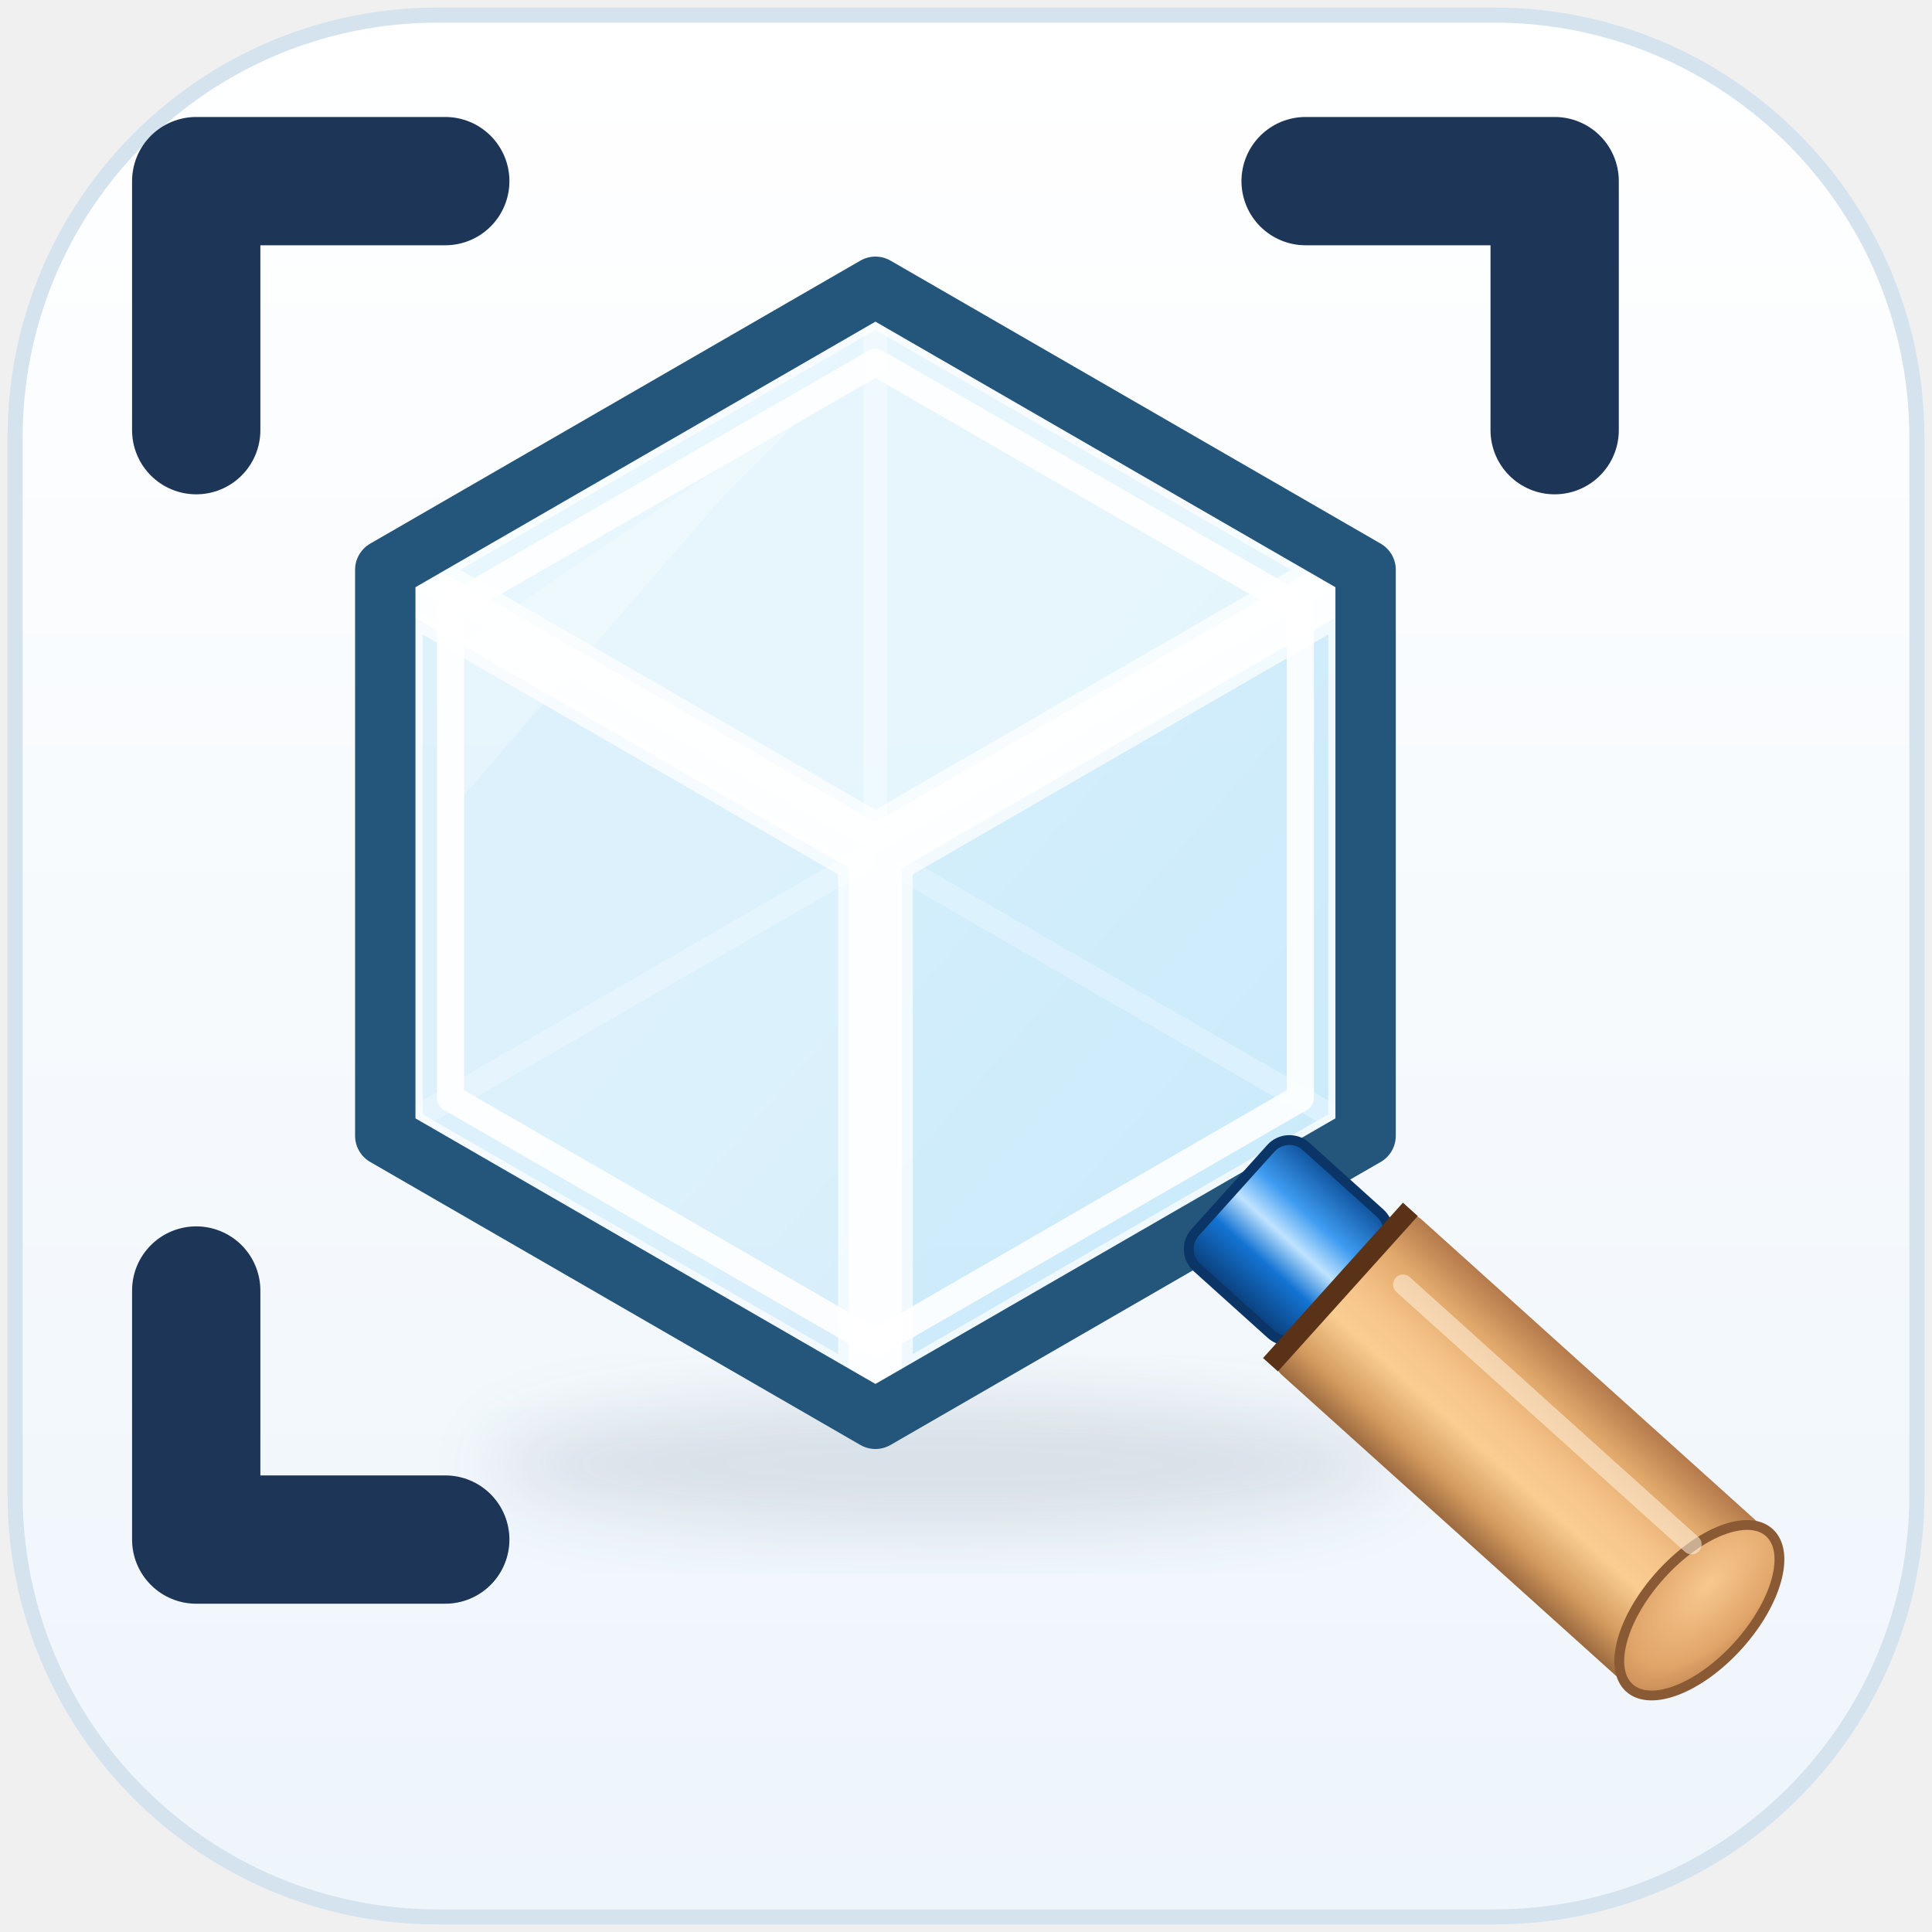
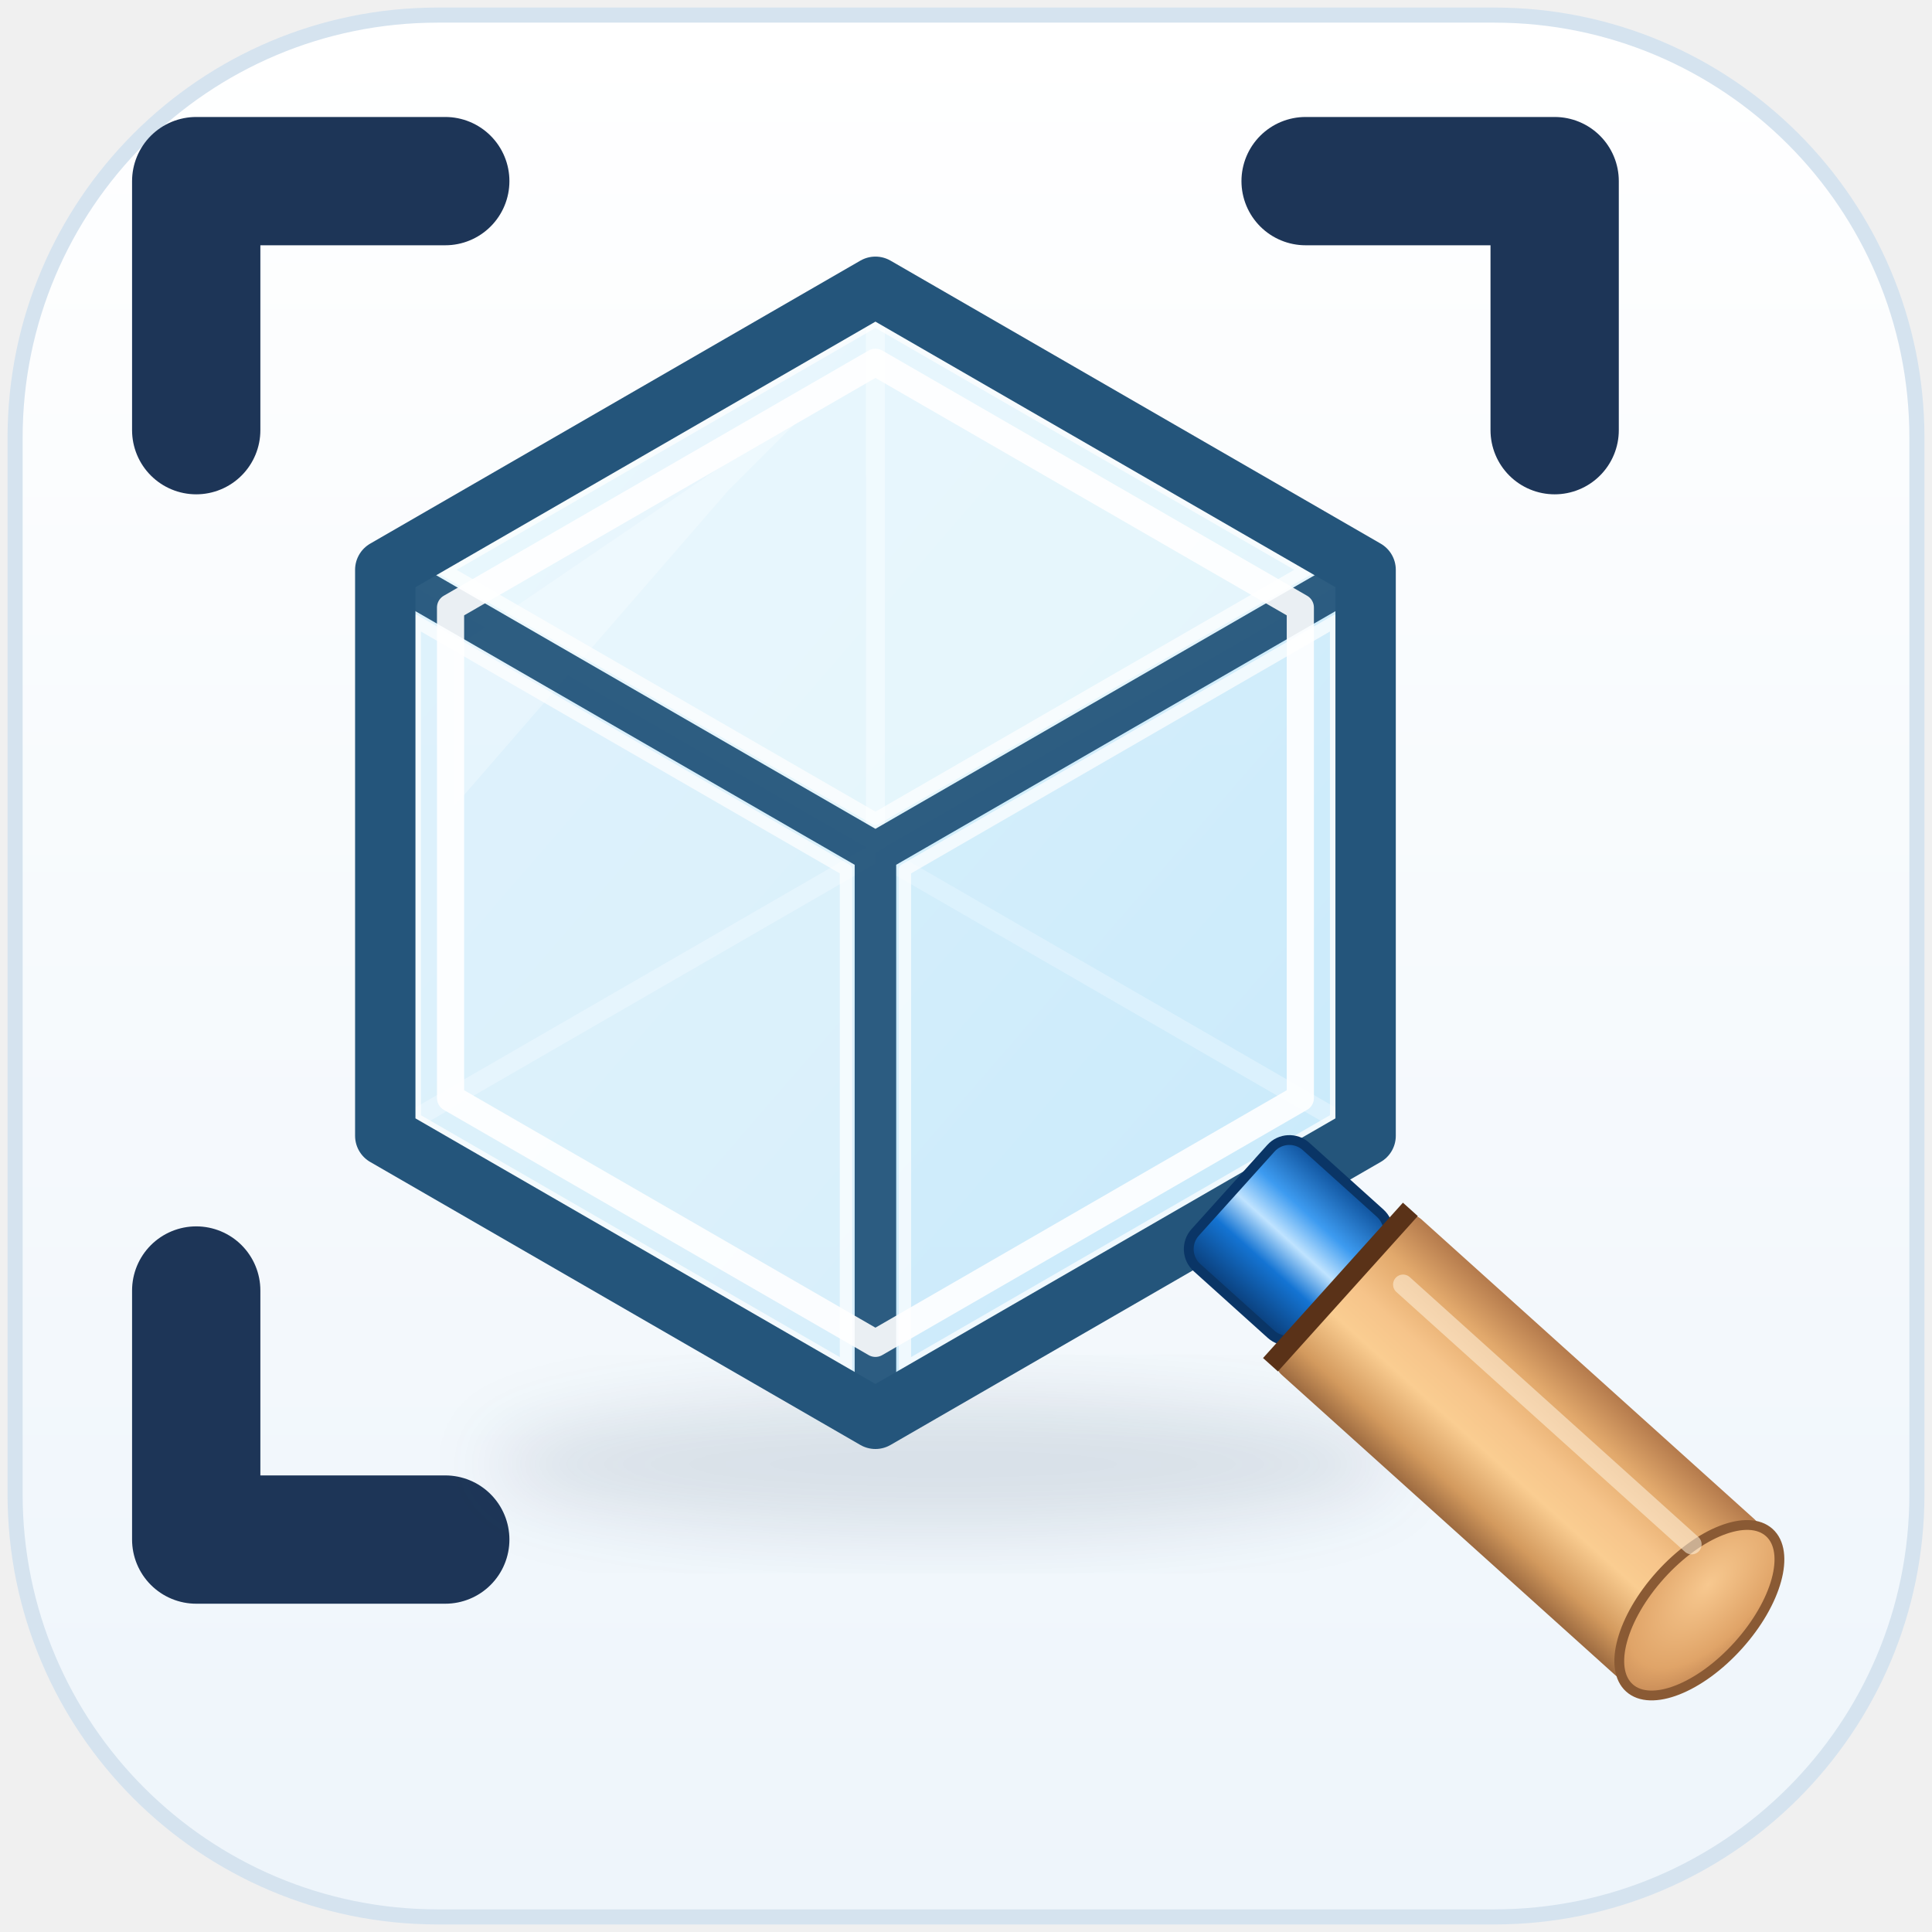
<svg xmlns="http://www.w3.org/2000/svg" viewBox="0 0 512 512" width="512" height="512">
  <defs>
    <linearGradient id="lmtile" x1="0" y1="0" x2="0" y2="1">
      <stop offset="0" stop-color="#ffffff" />
      <stop offset="1" stop-color="#eef5fb" />
    </linearGradient>
    <linearGradient id="lmglass" x1="0" y1="0" x2="1" y2="1">
      <stop offset="0" stop-color="#e8f7fd" />
      <stop offset=".55" stop-color="#dff2fb" />
      <stop offset="1" stop-color="#c6e8fa" />
    </linearGradient>
    <linearGradient id="lmwood" x1="0" y1="0" x2="0" y2="1">
      <stop offset="0" stop-color="#b47a4c" />
      <stop offset=".22" stop-color="#e2a96c" />
      <stop offset=".45" stop-color="#f6c48a" />
      <stop offset=".62" stop-color="#facd91" />
      <stop offset=".85" stop-color="#d39a5e" />
      <stop offset="1" stop-color="#9c6a40" />
    </linearGradient>
    <radialGradient id="lmcap" cx="40%" cy="38%" r="70%">
      <stop offset="0" stop-color="#f7c88f" />
      <stop offset=".7" stop-color="#e0a468" />
      <stop offset="1" stop-color="#c08452" />
    </radialGradient>
    <linearGradient id="lmmetal" x1="0" y1="0" x2="0" y2="1">
      <stop offset="0" stop-color="#0d4f99" />
      <stop offset=".3" stop-color="#3d9bf0" />
      <stop offset=".5" stop-color="#bfe3ff" />
      <stop offset=".7" stop-color="#1474d3" />
      <stop offset="1" stop-color="#0a3d78" />
    </linearGradient>
    <filter id="lmsoft" x="-30%" y="-30%" width="160%" height="160%">
      <feGaussianBlur stdDeviation="9" />
    </filter>
    <filter id="lmblur1" x="-10%" y="-10%" width="120%" height="120%">
      <feGaussianBlur stdDeviation="1.2" />
    </filter>
  </defs>
  <rect x="4" y="4" width="504" height="504" rx="112" fill="url(#lmtile)" stroke="#d5e3ef" stroke-width="4" />
  <path d="M52 114V48H118M346 48H412V114M52 342V408H118" fill="none" stroke="#1d3557" stroke-width="34" stroke-linecap="round" stroke-linejoin="round" />
  <ellipse cx="250.0" cy="388.0" rx="120.0" ry="18.0" fill="#1d3557" opacity=".12" filter="url(#lmsoft)" />
  <polygon points="232.0,76.0 361.9,151.0 361.9,301.0 232.0,376.0 102.1,301.0 102.1,151.0" fill="url(#lmglass)" fill-opacity="0.92" />
-   <path d="M232.0 226.0L232.0 76.0M232.0 226.0L102.1 301.0M232.0 226.0L361.9 301.0" stroke="#ffffff" stroke-width="6.3" stroke-opacity="0.75" stroke-linecap="round" />
+   <path d="M232.0 226.0L232.0 76.0M232.0 226.0L102.1 301.0M232.0 226.0L361.9 301.0" stroke="#ffffff" stroke-width="5.0" stroke-opacity="0.75" stroke-linecap="round" />
  <polygon points="102.1,151.0 232.0,76.0 361.9,151.0 232.0,226.0" fill="#e8f7fd" fill-opacity="0.55" />
-   <polygon points="117.7,151.0 232.0,85.0 346.3,151.0 232.0,217.0" fill="none" stroke="#ffffff" stroke-opacity=".7" stroke-width="4.2" stroke-linejoin="round" />
+   <polygon points="117.7,151.0 232.0,85.0 346.3,151.0 232.0,217.0" fill="none" stroke="#ffffff" stroke-opacity=".7" stroke-width="3.3" stroke-linejoin="round" />
  <polygon points="102.1,151.0 232.0,226.0 232.0,376.0 102.1,301.0" fill="#d7eefa" fill-opacity="0.55" />
-   <polygon points="109.9,164.5 224.2,230.5 224.2,362.5 109.9,296.5" fill="none" stroke="#ffffff" stroke-opacity=".7" stroke-width="4.2" stroke-linejoin="round" />
+   <polygon points="109.9,164.5 224.2,230.5 224.2,362.5 109.9,296.5" fill="none" stroke="#ffffff" stroke-opacity=".7" stroke-width="3.3" stroke-linejoin="round" />
  <polygon points="232.0,226.0 361.9,151.0 361.9,301.0 232.0,376.0" fill="#c6e8fa" fill-opacity="0.55" />
-   <polygon points="239.8,230.5 354.1,164.5 354.1,296.5 239.8,362.5" fill="none" stroke="#ffffff" stroke-opacity=".7" stroke-width="4.2" stroke-linejoin="round" />
+   <polygon points="239.8,230.5 354.1,164.5 354.1,296.5 239.8,362.5" fill="none" stroke="#ffffff" stroke-opacity=".7" stroke-width="3.3" stroke-linejoin="round" />
  <polygon points="120.1,172.0 217.0,106.0 193.0,130.0 120.1,214.0" fill="#ffffff" opacity=".28" />
-   <path d="M232.0 226.0L102.1 151.0M232.0 226.0L361.9 151.0M232.0 226.0L232.0 376.0" stroke="#ffffff" stroke-width="14.0" stroke-opacity=".95" stroke-linecap="round" />
+   <path d="M232.0 226.0L102.1 151.0M232.0 226.0L361.9 151.0M232.0 226.0L232.0 376.0" stroke="#24557b" stroke-width="11.0" stroke-opacity=".95" stroke-linecap="round" />
  <polygon points="232.0,96.0 344.6,161.0 344.6,291.0 232.0,356.0 119.4,291.0 119.4,161.0" fill="none" stroke="#ffffff" stroke-opacity=".9" stroke-width="7.2" stroke-linejoin="round" />
  <polygon points="232.0,76.0 361.9,151.0 361.9,301.0 232.0,376.0 102.1,301.0 102.1,151.0" fill="none" stroke="#24557b" stroke-width="16.0" stroke-linejoin="round" />
  <g transform="translate(330.7 319.0) rotate(42)">
    <rect x="-5.3" y="-21.6" width="39.6" height="43.2" rx="6.6" fill="url(#lmmetal)" />
    <rect x="-5.3" y="-21.6" width="39.6" height="43.2" rx="6.6" fill="none" stroke="#0a3566" stroke-width="2.6" />
    <rect x="31.7" y="-27.7" width="129.4" height="55.4" rx="5.3" fill="url(#lmwood)" />
    <path d="M33.0 -27.7V27.7" stroke="#5a3218" stroke-width="5.3" />
    <ellipse cx="161.0" cy="0" rx="13.9" ry="27.7" fill="url(#lmcap)" stroke="#8a5a34" stroke-width="2.6" />
    <path d="M44.9 -11.6H147.8" stroke="#fff3df" stroke-width="5.3" stroke-linecap="round" opacity=".55" />
  </g>
</svg>
